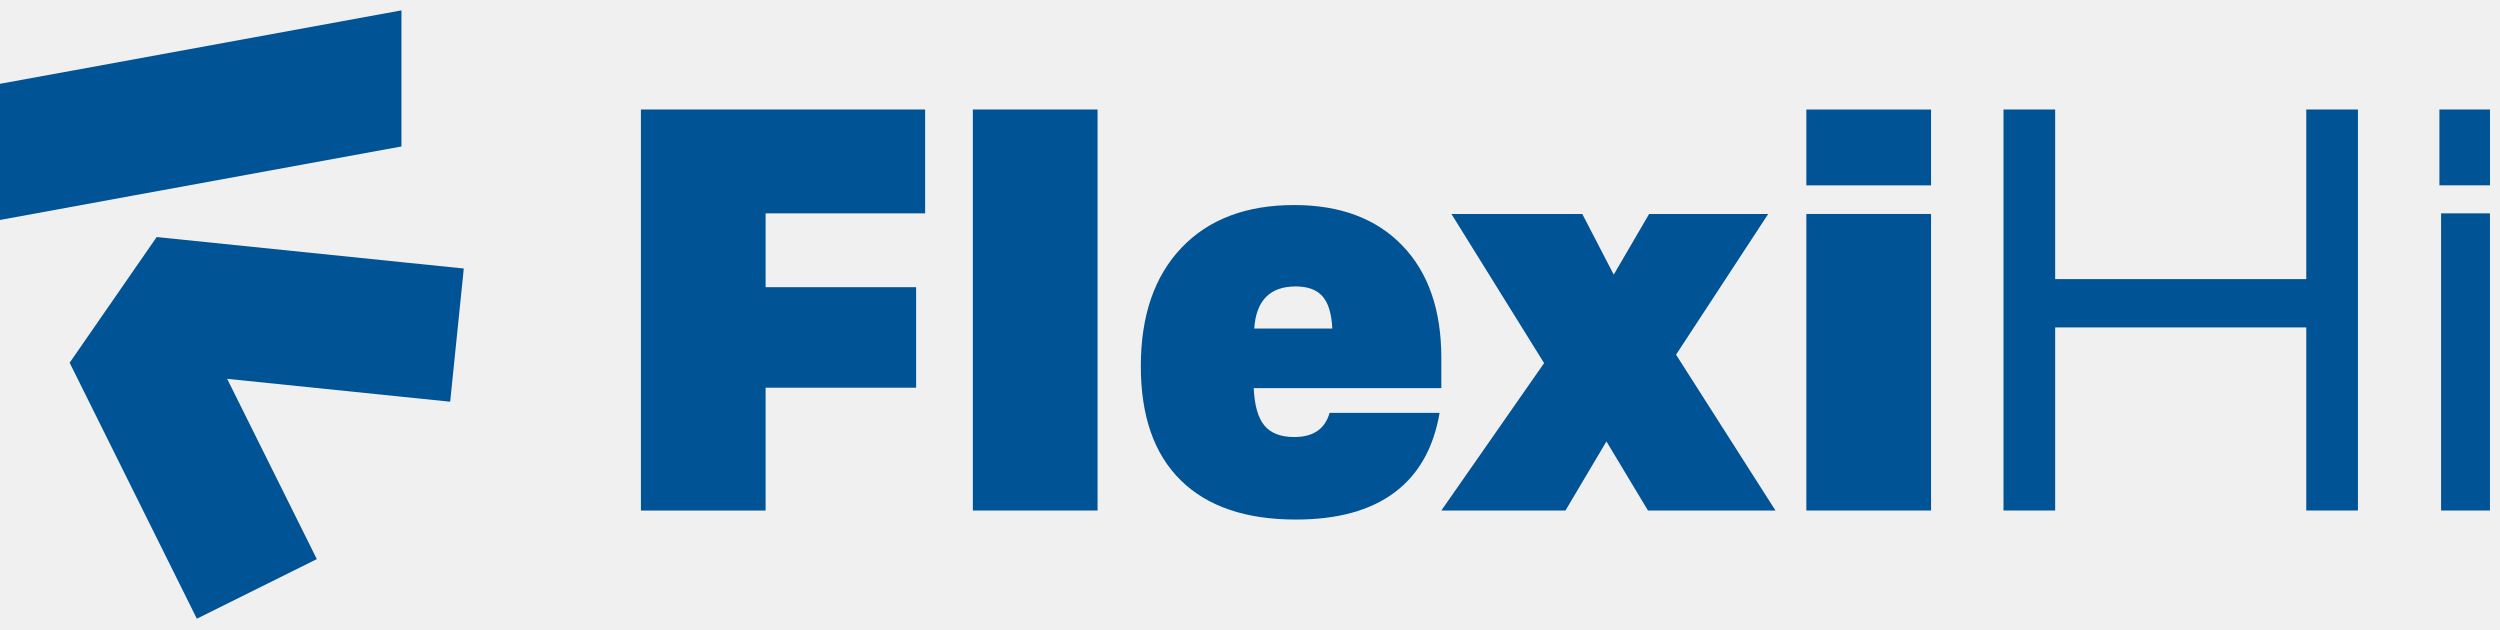
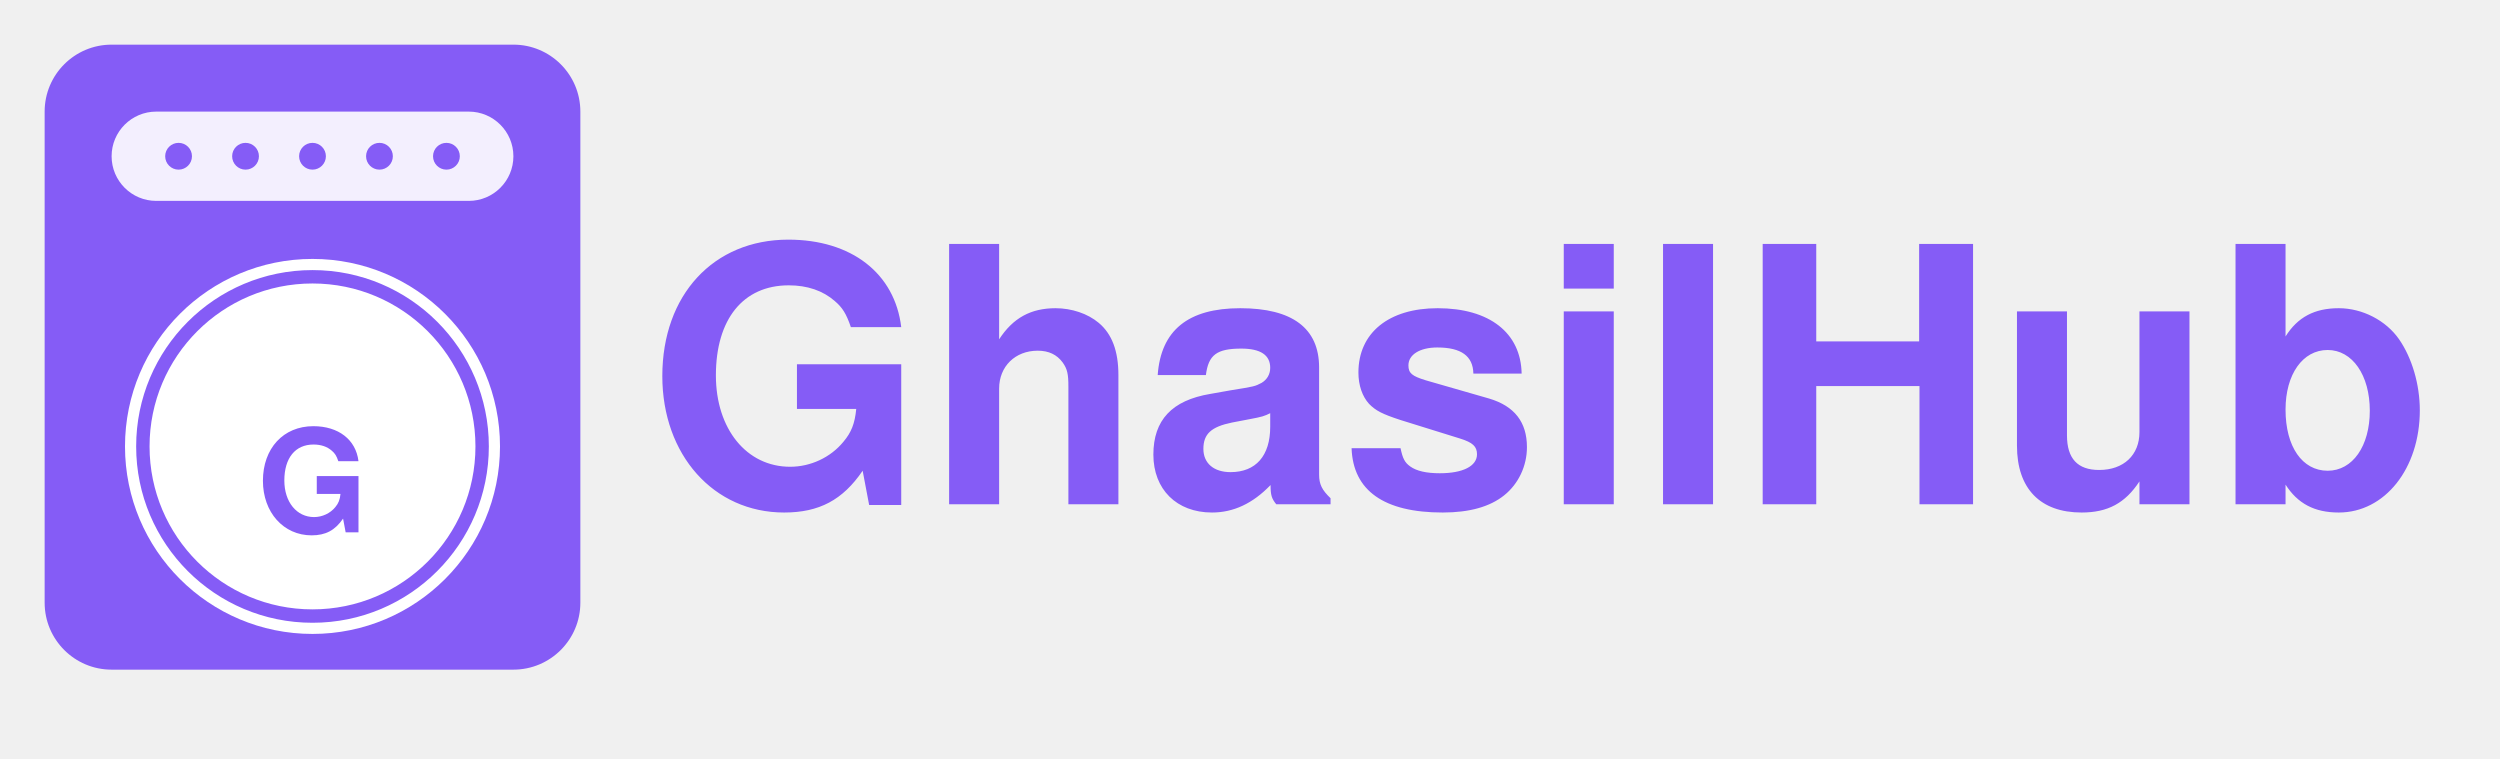
- <svg xmlns="http://www.w3.org/2000/svg" width="155" height="39" viewBox="0 0 155 39" fill="none">
-   <path d="M28.755 16.648L27.911 24.906L24.89 24.596L14.089 23.489H14.084L19.643 34.664L12.205 38.359L4.318 22.49V22.488H4.32L9.714 14.697L24.89 16.252L28.755 16.648Z" fill="#005394" />
-   <path d="M24.89 0.642V9.08L8.424 12.094H8.418L0 13.637V5.195L4.572 4.361H4.576L24.89 0.642Z" fill="#005394" />
-   <path d="M47.467 24.04V31.654H39.737V6.789H57.358V13.228H47.467V17.806H56.799V24.038H47.467V24.04Z" fill="#005394" />
-   <path d="M60.317 31.652V6.789H68.048V31.652H60.317Z" fill="#005394" />
-   <path d="M89.255 25.595C88.884 27.776 87.949 29.425 86.452 30.54C84.954 31.655 82.917 32.212 80.341 32.212C77.228 32.212 74.85 31.399 73.202 29.774C71.553 28.15 70.731 25.794 70.731 22.706C70.731 19.573 71.572 17.124 73.255 15.359C74.939 13.594 77.266 12.713 80.237 12.713C83.091 12.713 85.326 13.549 86.941 15.221C88.554 16.892 89.362 19.214 89.362 22.185V24.065H77.731C77.778 25.132 77.998 25.906 78.392 26.381C78.787 26.857 79.403 27.096 80.239 27.096C81.423 27.096 82.153 26.597 82.433 25.599H89.255V25.595ZM82.604 20.371C82.557 19.442 82.354 18.775 81.994 18.369C81.634 17.963 81.082 17.759 80.339 17.759C78.737 17.759 77.879 18.629 77.763 20.371H82.604Z" fill="#005394" />
-   <path d="M102.175 31.653L99.599 27.369L97.057 31.653H89.362L95.734 22.513L89.989 13.267H98.102L100.052 17.027L102.245 13.267H109.628L103.915 21.99L110.079 31.653H102.175Z" fill="#005394" />
-   <path d="M111.994 11.492V6.791H119.725V11.492H111.994ZM111.994 31.652V13.266H119.725V31.652H111.994Z" fill="#005394" />
-   <path d="M124.218 6.789H127.421V17.305H142.989V6.789H146.192V31.652H142.989V20.3H127.421V31.652H124.218V6.789Z" fill="#005394" />
-   <path d="M151.244 6.789H154.379V11.49H151.244V6.789ZM151.348 13.228H154.377V31.652H151.348V13.228Z" fill="#005394" />
+ <svg xmlns="http://www.w3.org/2000/svg" viewBox="0 0 560 170">
+   <rect x="10" y="10" width="120" height="140" rx="15" ry="15" fill="#855cf6" />
+   <circle cx="70" cy="100" r="42" fill="#ffffff" />
+   <circle cx="70" cy="100" r="38" fill="none" stroke="#855cf6" stroke-width="3" />
+   <text x="70" y="108" font-family="Helvetica, Arial, sans-serif" font-size="32" font-weight="700" fill="#855cf6" text-anchor="middle" dominant-baseline="middle">G</text>
+   <rect x="25" y="25" width="90" height="20" rx="10" ry="10" fill="#ffffff" opacity="0.9" />
+   <circle cx="40" cy="35" r="3" fill="#855cf6" />
+   <circle cx="55" cy="35" r="3" fill="#855cf6" />
+   <circle cx="70" cy="35" r="3" fill="#855cf6" />
+   <circle cx="85" cy="35" r="3" fill="#855cf6" />
+   <circle cx="100" cy="35" r="3" fill="#855cf6" />
+   <text x="145" y="85" font-family="Helvetica, Arial, sans-serif" font-size="80" font-weight="700" fill="#855cf6" dominant-baseline="middle">
+     GhasilHub
+   </text>
</svg>
